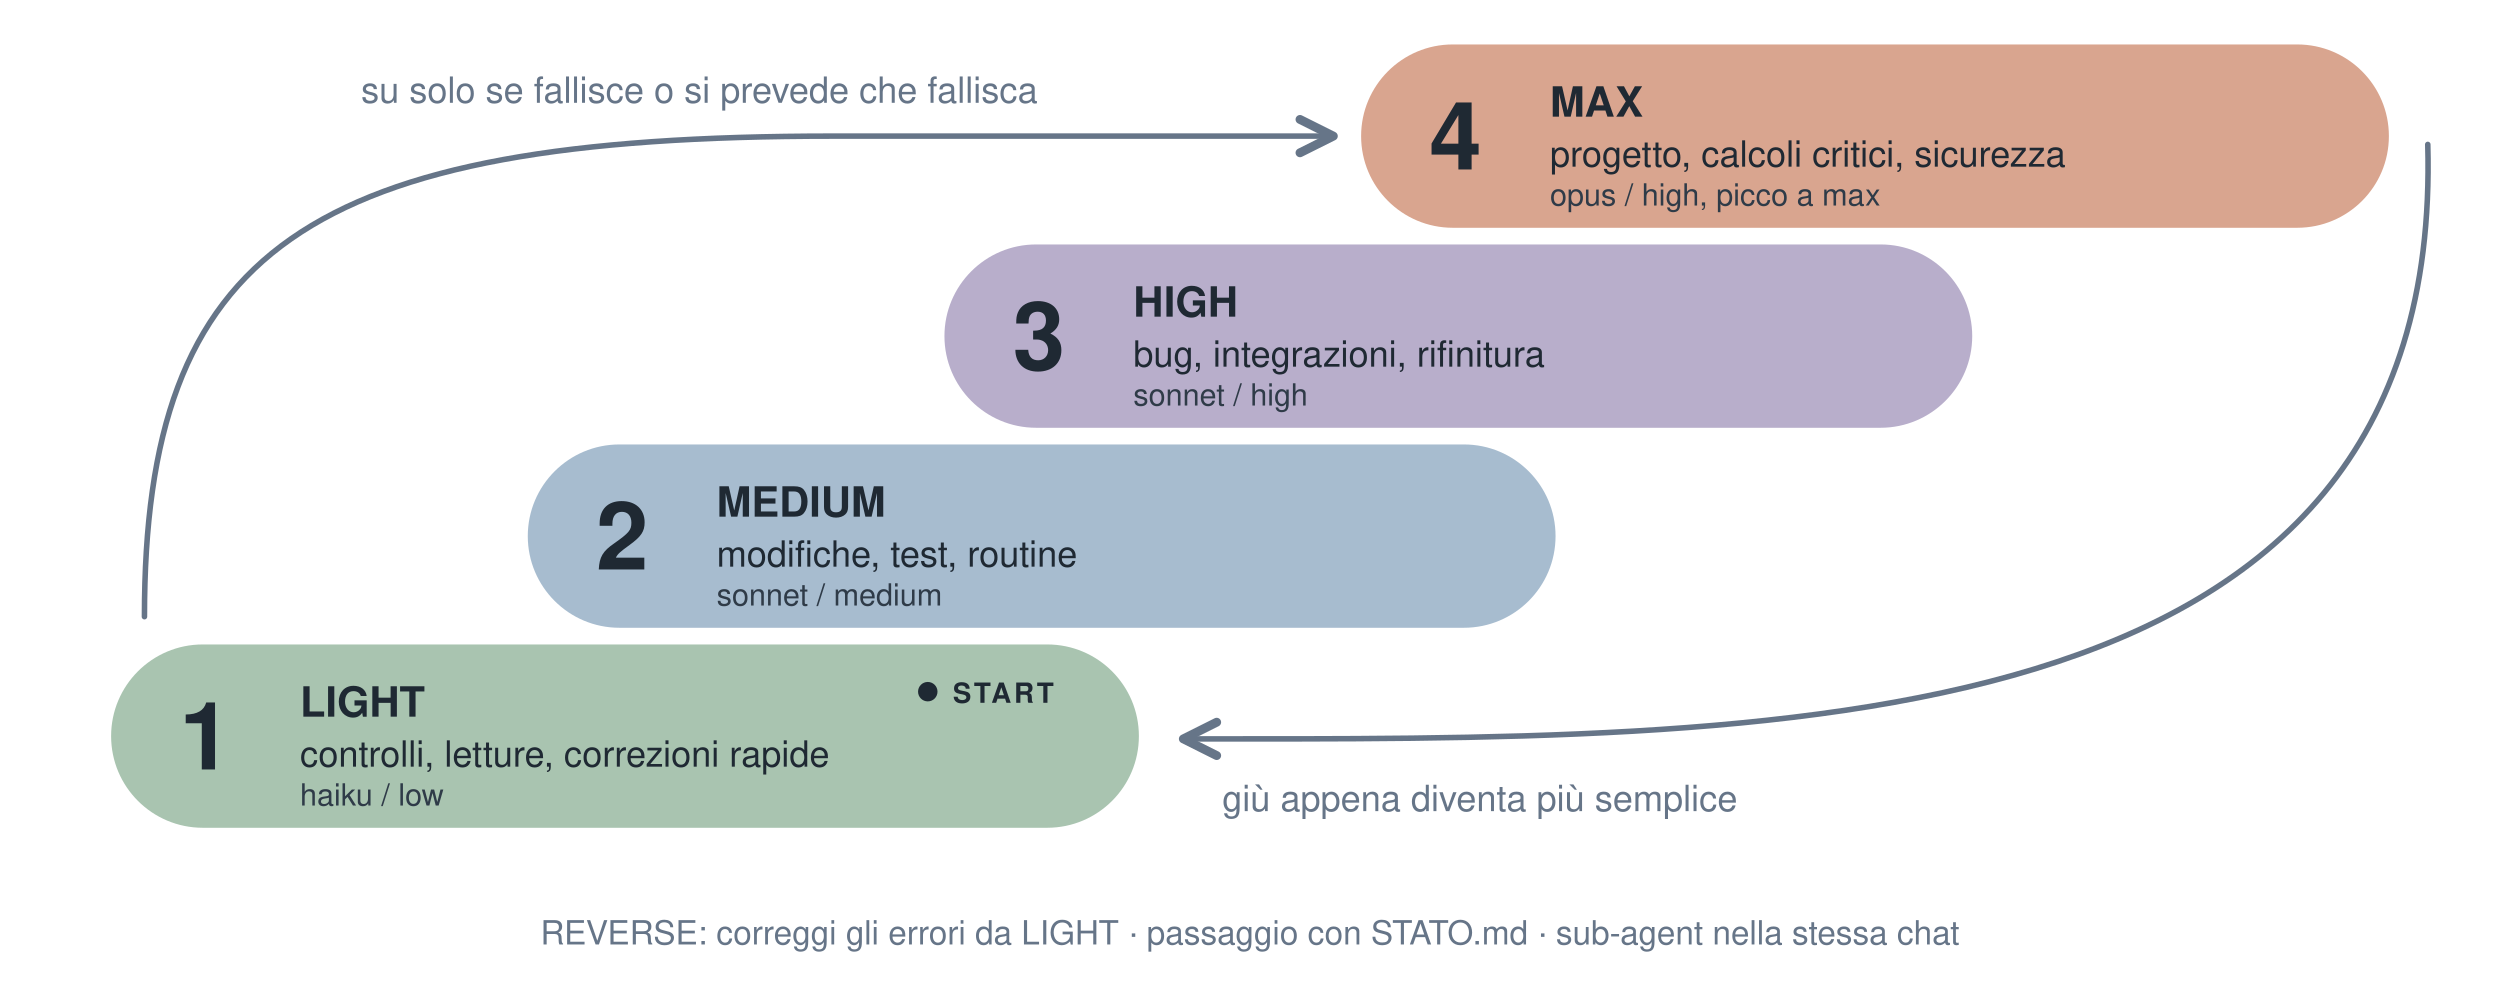
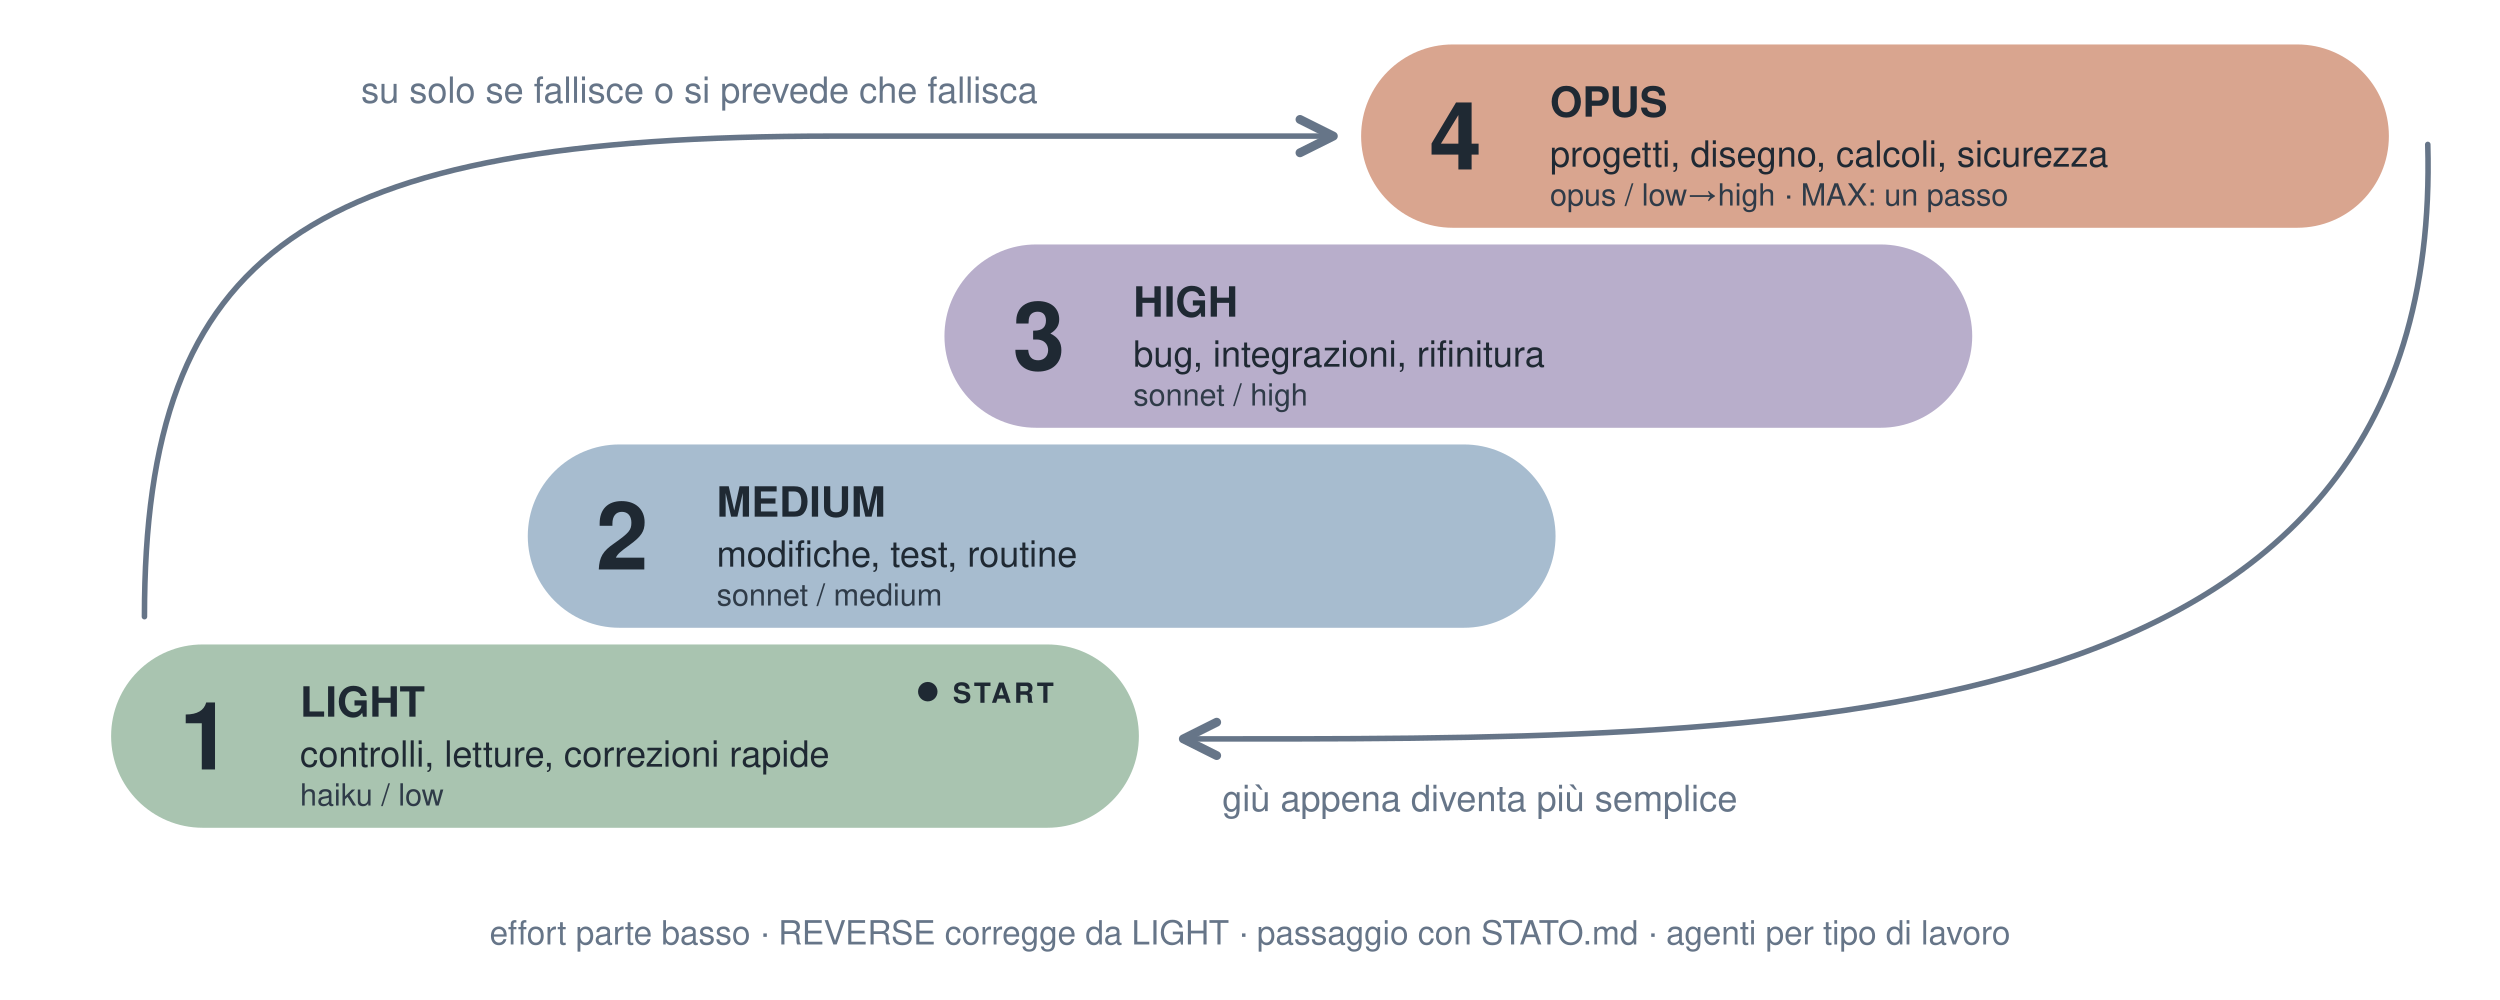
- <svg xmlns="http://www.w3.org/2000/svg" viewBox="0 0 900 360" width="900" height="360" role="img" aria-label="ONMAKE Gear: quattro livelli, il più basso che basta" font-family="system-ui, -apple-system, Segoe UI, Helvetica, Arial, sans-serif">
+ <svg xmlns="http://www.w3.org/2000/svg" viewBox="0 0 900 360" width="900" height="360" role="img" aria-label="ONMAKE Gear: il livello più basso che basta, i progetti partono da OPUS" font-family="system-ui, -apple-system, Segoe UI, Helvetica, Arial, sans-serif">
  <defs>
    <marker id="a" markerWidth="8" markerHeight="8" refX="6" refY="4" orient="auto">
      <path d="M1,1 L7,4 L1,7" fill="none" stroke="#667588" stroke-width="1.6" stroke-linecap="round" stroke-linejoin="round" />
    </marker>
  </defs>
  <rect x="40" y="232" width="370" height="66" rx="33" fill="#a9c4b0" />
  <text x="74" y="277" font-size="34" font-weight="700" fill="#1f2933" text-anchor="middle">1</text>
  <text x="108" y="258" font-size="15" font-weight="700" fill="#1f2933">LIGHT</text>
  <text x="108" y="276" font-size="13" fill="#1f2933">controlli, letture, correzioni rapide</text>
  <text x="108" y="290" font-size="11" fill="#2f3b48">haiku / low</text>
  <rect x="190" y="160" width="370" height="66" rx="33" fill="#a7bccf" />
  <text x="224" y="205" font-size="34" font-weight="700" fill="#1f2933" text-anchor="middle">2</text>
  <text x="258" y="186" font-size="15" font-weight="700" fill="#1f2933">MEDIUM</text>
  <text x="258" y="204" font-size="13" fill="#1f2933">modifiche, test, routine</text>
  <text x="258" y="218" font-size="11" fill="#2f3b48">sonnet / medium</text>
  <rect x="340" y="88" width="370" height="66" rx="33" fill="#b8aecb" />
  <text x="374" y="133" font-size="34" font-weight="700" fill="#1f2933" text-anchor="middle">3</text>
  <text x="408" y="114" font-size="15" font-weight="700" fill="#1f2933">HIGH</text>
  <text x="408" y="132" font-size="13" fill="#1f2933">bug, integrazioni, rifinitura</text>
  <text x="408" y="146" font-size="11" fill="#2f3b48">sonnet / high</text>
  <rect x="490" y="16" width="370" height="66" rx="33" fill="#d9a58f" />
  <text x="524" y="61" font-size="34" font-weight="700" fill="#1f2933" text-anchor="middle">4</text>
-   <text x="558" y="42" font-size="15" font-weight="700" fill="#1f2933">MAX</text>
-   <text x="558" y="60" font-size="13" fill="#1f2933">progetto, calcoli critici, sicurezza</text>
-   <text x="558" y="74" font-size="11" fill="#2f3b48">opus / high, picco a max</text>
+   <text x="558" y="42" font-size="15" font-weight="700" fill="#1f2933">OPUS</text>
+   <text x="558" y="60" font-size="13" fill="#1f2933">progetti, disegno, calcoli, sicurezza</text>
+   <text x="558" y="74" font-size="11" fill="#2f3b48">opus / low→high · MAX: un passo</text>
  <circle cx="334" cy="249" r="3.5" fill="#1f2933" />
  <text x="343" y="253" font-size="10" font-weight="700" letter-spacing="1" fill="#1f2933">START</text>
  <path d="M52 222 C52 90 110 49 300 49 L478 49" fill="none" stroke="#667588" stroke-width="2" stroke-linecap="round" marker-end="url(#a)" />
  <text x="130" y="37" font-size="13" fill="#667588">su solo se fallisce o si prevede che fallisca</text>
  <path d="M874 52 C880 270 640 266 428 266" fill="none" stroke="#667588" stroke-width="2" stroke-linecap="round" marker-end="url(#a)" />
  <text x="440" y="292" font-size="13" fill="#667588">giù appena diventa più semplice</text>
-   <text x="450" y="340" font-size="12" fill="#667588" text-anchor="middle">REVERSE: correggi gli errori da LIGHT · passaggio con STATO.md · sub-agent nella stessa chat</text>
+   <text x="450" y="340" font-size="12" fill="#667588" text-anchor="middle">effort parte basso · REVERSE corregge da LIGHT · passaggio con STATO.md · agenti per tipo di lavoro</text>
</svg>
